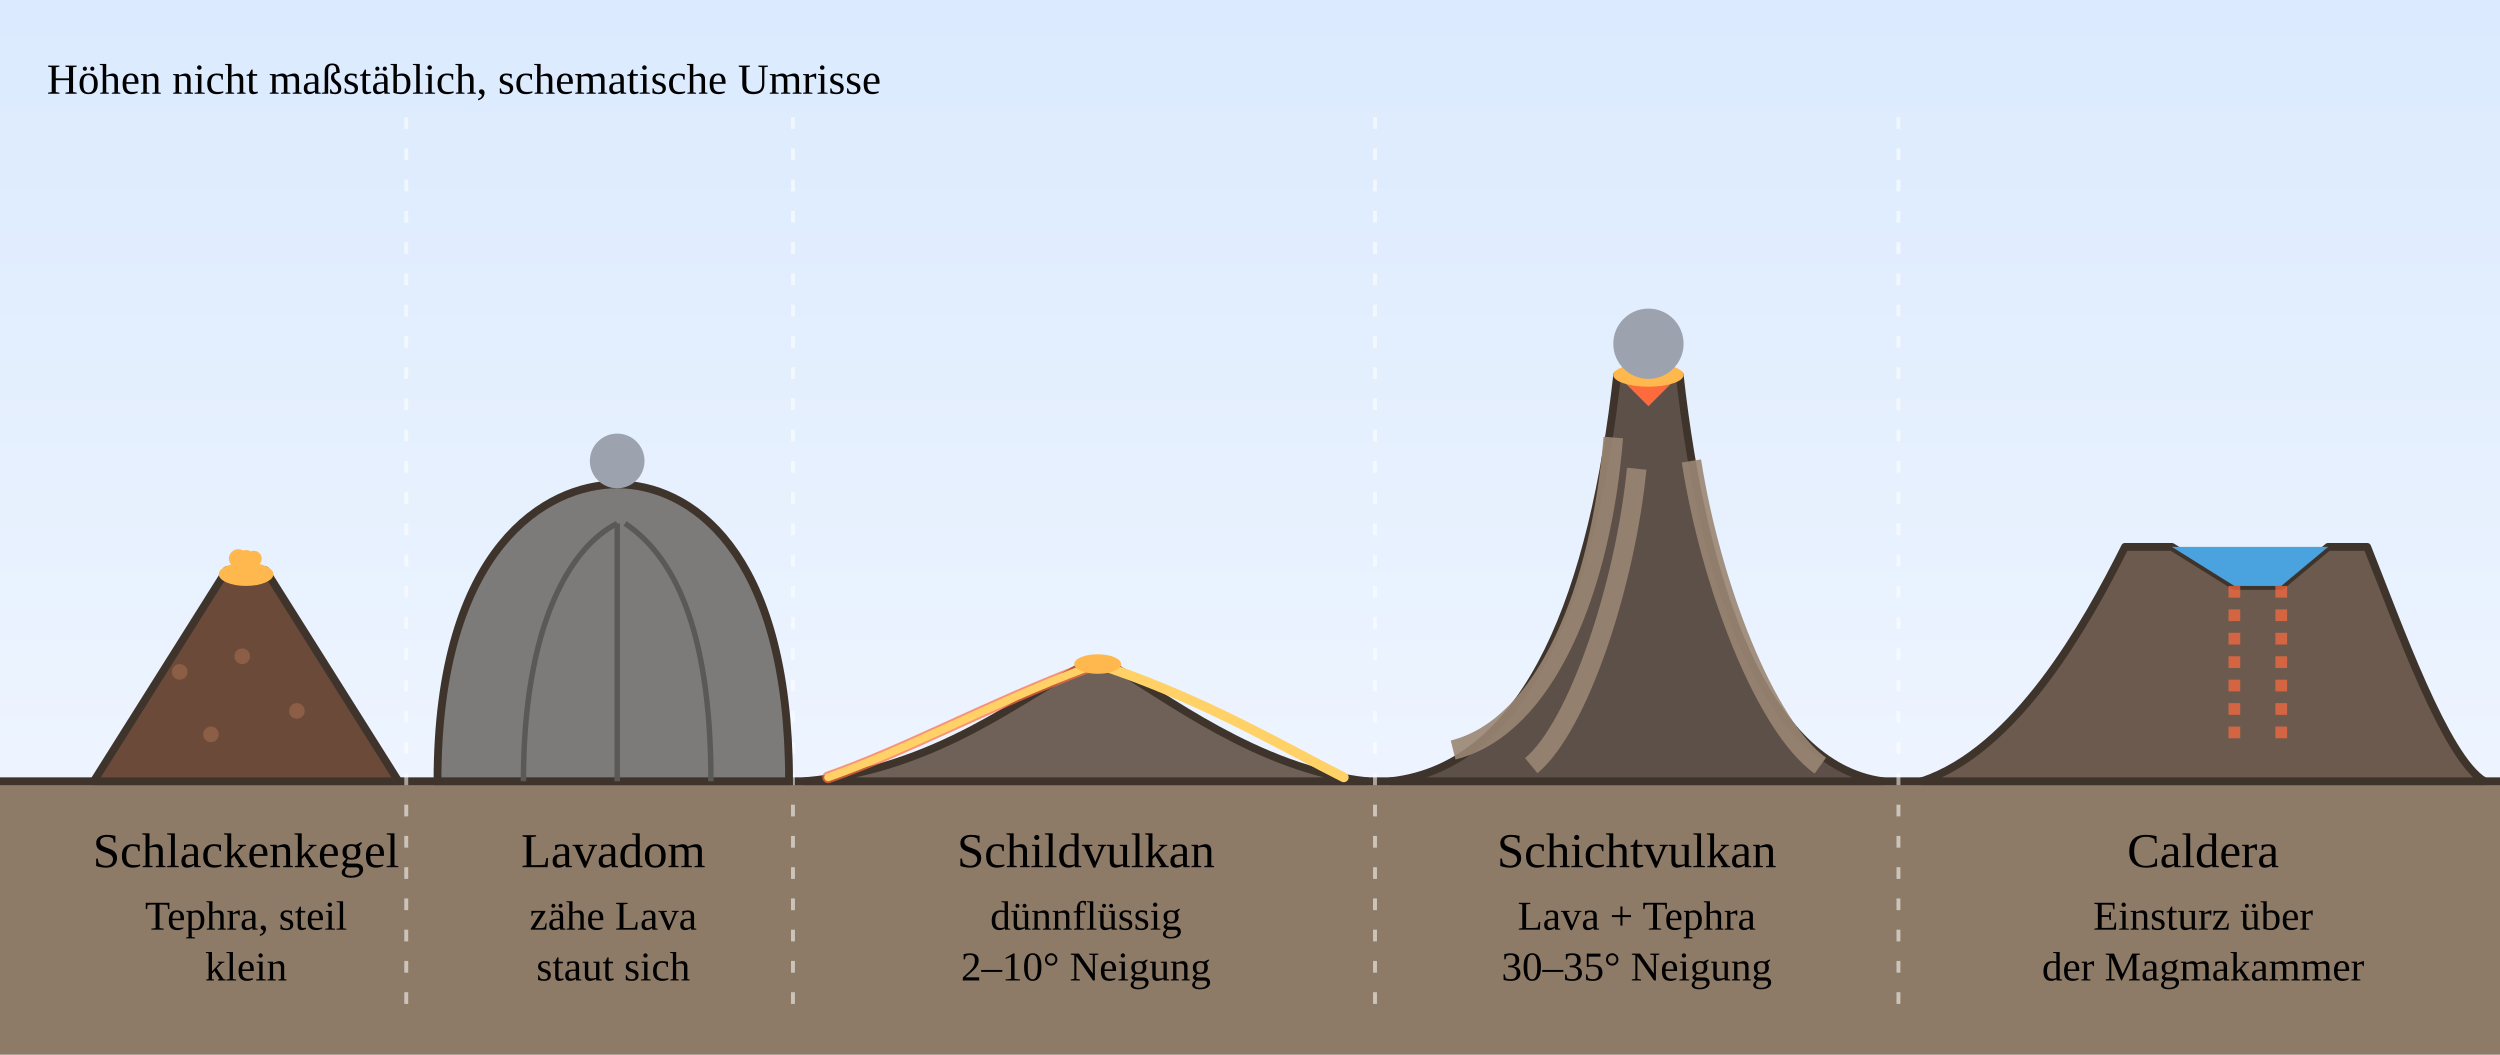
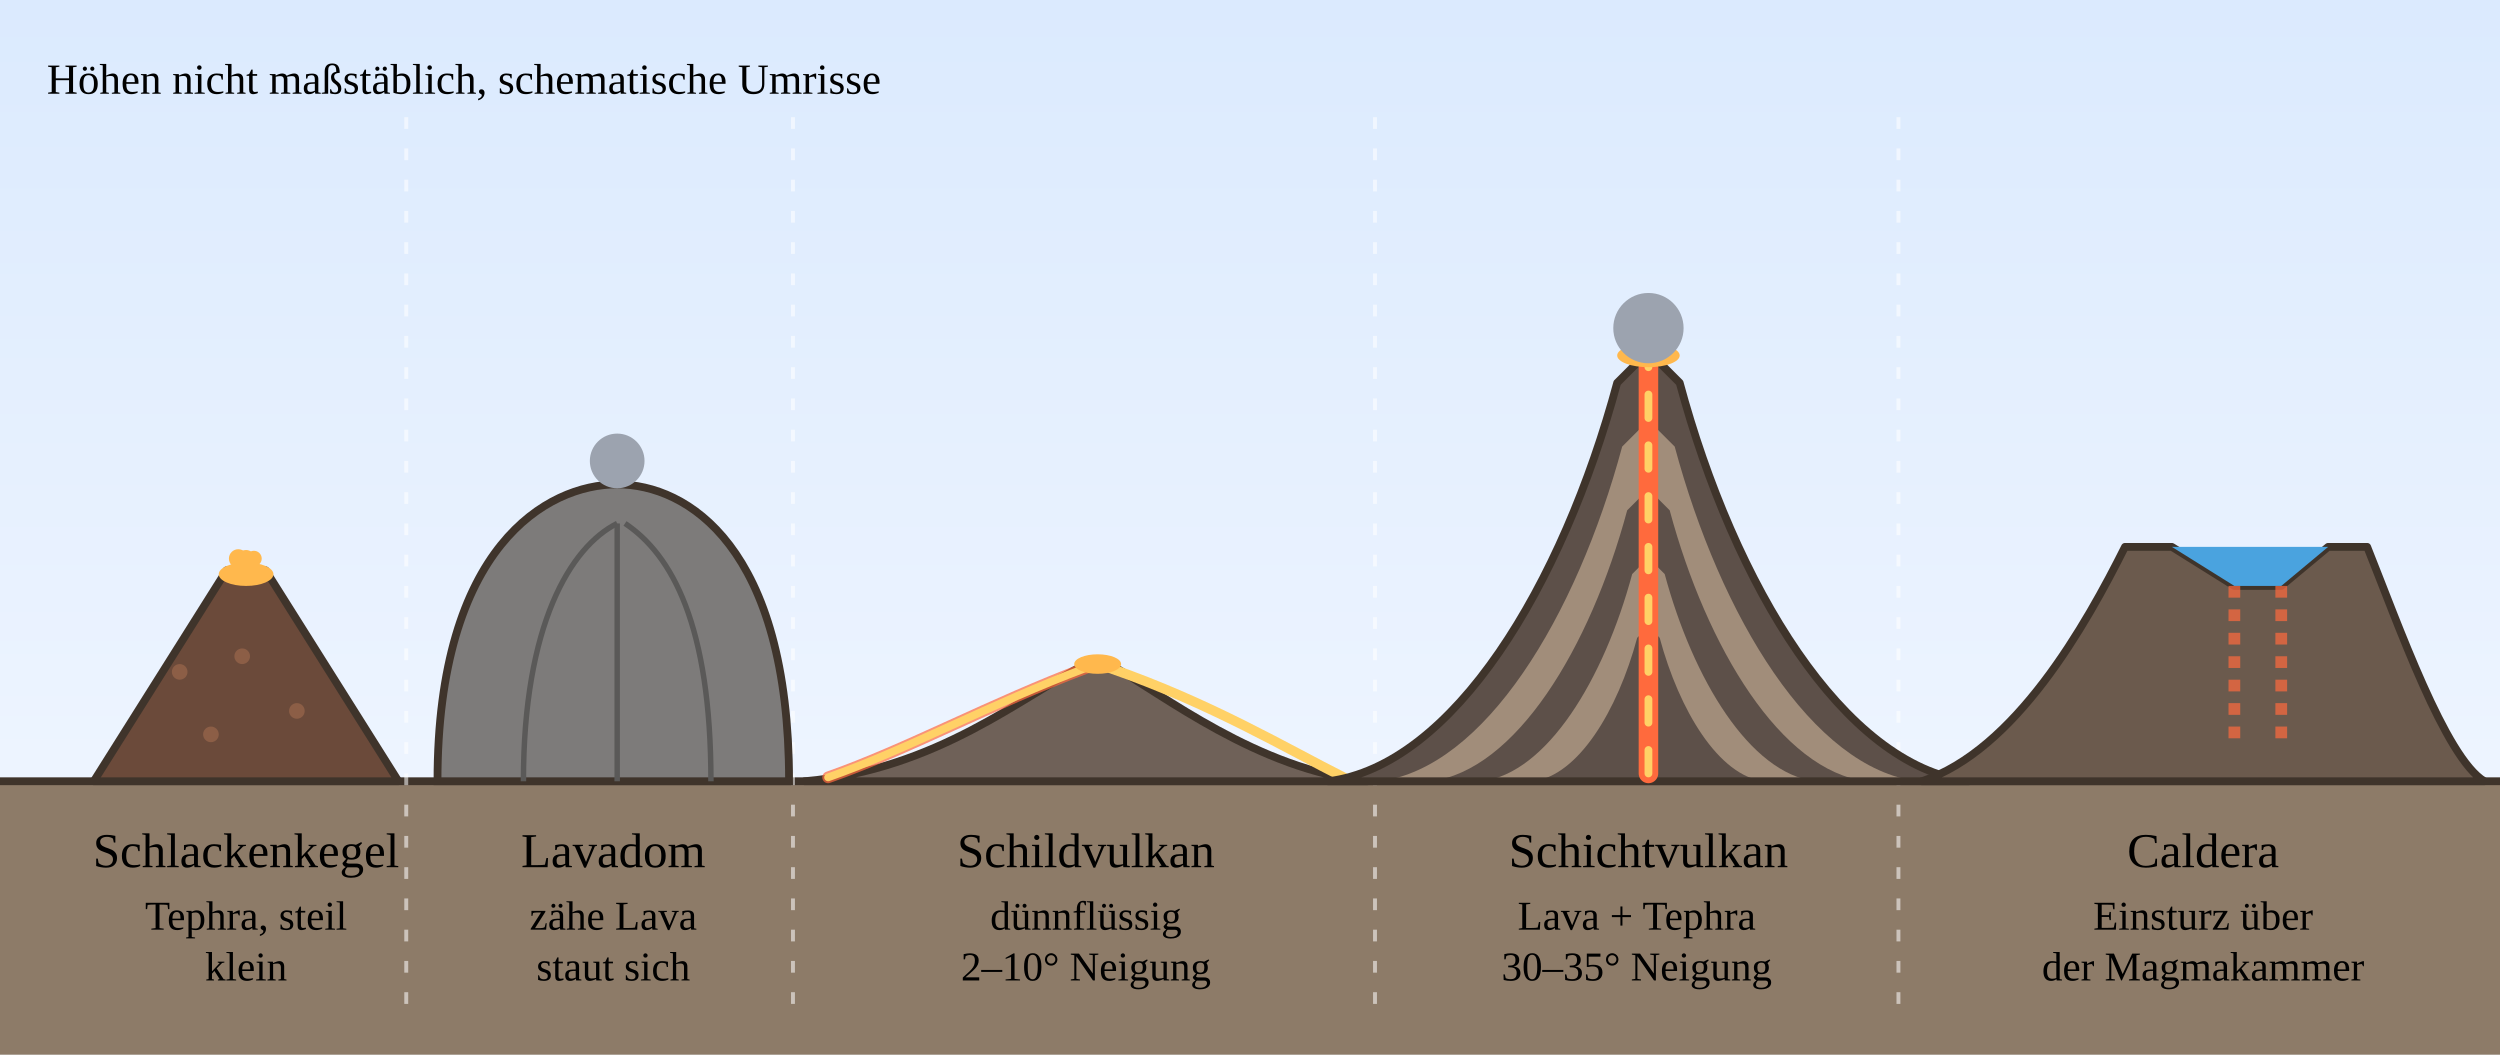
<svg xmlns="http://www.w3.org/2000/svg" viewBox="0 0 640 270" role="img" aria-labelledby="vf-t">
  <defs>
    <linearGradient id="vf-sky" x1="0" y1="0" x2="0" y2="1">
      <stop offset="0" stop-color="#dbeafe" />
      <stop offset="1" stop-color="#f4f8ff" />
    </linearGradient>
  </defs>
  <rect width="640" height="270" fill="url(#vf-sky)" class="sk-sky" />
  <rect y="200" width="640" height="70" fill="#8d7b68" />
  <line x1="0" y1="200" x2="640" y2="200" stroke="#3f342b" stroke-width="2" />
  <g stroke="#fff" stroke-opacity=".55" stroke-dasharray="3 5">
    <line x1="104" y1="30" x2="104" y2="262" />
    <line x1="203" y1="30" x2="203" y2="262" />
    <line x1="352" y1="30" x2="352" y2="262" />
    <line x1="486" y1="30" x2="486" y2="262" />
  </g>
  <path d="M24 200 L58 146 L68 146 L102 200 Z" fill="#6b4a3a" stroke="#3f342b" stroke-width="2" stroke-linejoin="round" />
  <g fill="#8c5e46">
    <circle cx="46" cy="172" r="2" />
    <circle cx="62" cy="168" r="2" />
    <circle cx="76" cy="182" r="2" />
    <circle cx="54" cy="188" r="2" />
  </g>
  <ellipse cx="63" cy="147" rx="7" ry="3" fill="#ffb84d" class="sk-glow" />
  <g fill="#ffb84d">
    <circle class="sk-spark" cx="61" cy="143" r="2.4" style="animation-delay:0s" />
    <circle class="sk-spark" cx="65" cy="143" r="2" style="animation-delay:.8s" />
    <circle class="sk-spark" cx="63" cy="143" r="2.2" style="animation-delay:1.5s" />
  </g>
  <path d="M112 200 C112 140 140 124 158 124 C176 124 202 140 202 200 Z" fill="#7d7b7a" stroke="#3f342b" stroke-width="2" class="sk-pulse" />
  <g fill="none" stroke="#5a5958" stroke-width="1.4">
    <path d="M134 200 C134 160 146 140 158 134" />
    <path d="M158 200 C158 164 158 150 158 134" />
    <path d="M182 200 C182 160 172 142 160 134" />
  </g>
  <g class="sk-ash">
    <circle cx="158" cy="118" r="7" fill="#9ca3af" />
  </g>
  <path d="M206 200 C240 197 262 178 278 170 L284 170 C298 178 322 197 350 200 Z" fill="#6f6158" stroke="#3f342b" stroke-width="2" stroke-linejoin="round" />
  <path class="sk-flow" d="M284 171 C310 180 330 192 344 199" fill="none" stroke="#ffd166" stroke-width="2.5" stroke-linecap="round" />
  <path d="M278 171 C254 180 232 192 212 199" fill="none" stroke="#ff6a3d" stroke-width="3" stroke-linecap="round" opacity=".7" />
  <path class="sk-flow" d="M278 171 C254 180 232 192 212 199" fill="none" stroke="#ffd166" stroke-width="2" stroke-linecap="round" />
  <ellipse cx="281" cy="170" rx="6" ry="2.5" fill="#ffb84d" class="sk-glow" />
-   <path d="M356 200 C392 196 408 150 414 96 L430 96 C436 150 452 196 482 200 Z" fill="#5d5049" stroke="#3f342b" stroke-width="2" stroke-linejoin="round" />
-   <g stroke="#9a8573" stroke-width="5" fill="none" opacity=".9">
-     <path d="M372 192 C396 186 410 150 413 112" />
-     <path d="M392 196 C404 186 416 150 419 120" />
-     <path d="M466 196 C452 186 438 150 433 118" />
+   <defs>
+     <path id="vf-sc" d="M340 200 C372 196 400 150 414 98 L422 90 L430 98 C444 150 472 196 504 200 Z" />
+     <clipPath id="vf-scc">
+       <use href="#vf-sc" />
+     </clipPath>
+   </defs>
+   <g clip-path="url(#vf-scc)">
+     <use href="#vf-sc" fill="#5d5049" />
+     <g transform="translate(422 200) scale(.84,.84) translate(-422 -200)">
+       <use href="#vf-sc" fill="#a18d7a" />
+     </g>
+     <g transform="translate(422 200) scale(.68,.68) translate(-422 -200)">
+       <use href="#vf-sc" fill="#5d5049" />
+     </g>
+     <g transform="translate(422 200) scale(.52,.52) translate(-422 -200)">
+       <use href="#vf-sc" fill="#a18d7a" />
+     </g>
+     <g transform="translate(422 200) scale(.36,.36) translate(-422 -200)">
+       <use href="#vf-sc" fill="#5d5049" />
+     </g>
  </g>
-   <path d="M414 96 L422 104 L430 96" fill="#ff6a3d" />
-   <ellipse cx="422" cy="96" rx="9" ry="3" fill="#ffb84d" class="sk-glow" />
+   <use href="#vf-sc" fill="none" stroke="#3f342b" stroke-width="2" stroke-linejoin="round" />
+   <path d="M422 198 L422 94" stroke="#ff6a3d" stroke-width="5" stroke-linecap="round" />
+   <path class="sk-flow sk-flow-up" d="M422 198 L422 94" stroke="#ffd166" stroke-width="2" stroke-dasharray="6 7" stroke-linecap="round" fill="none" />
+   <ellipse cx="422" cy="91" rx="8" ry="3" fill="#ffb84d" class="sk-glow" />
  <g class="sk-ash">
-     <circle cx="422" cy="88" r="9" fill="#9ca3af" />
+     <circle cx="422" cy="84" r="9" fill="#9ca3af" />
  </g>
  <g class="sk-ash" style="animation-delay:2.5s">
-     <circle cx="422" cy="88" r="8" fill="#9ca3af" />
+     <circle cx="422" cy="84" r="8" fill="#9ca3af" />
  </g>
  <path d="M492 200 C516 192 534 160 544 140 L556 140 L572 150 L584 150 L596 140 L606 140 C614 160 626 194 636 200 Z" fill="#6b5a4d" stroke="#3f342b" stroke-width="2" stroke-linejoin="round" />
  <path d="M556 140 L572 150 L584 150 L596 140 Z" fill="#4aa3df" class="sk-lake" />
  <path d="M572 150 L572 190 M584 150 L584 190" stroke="#ff6a3d" stroke-width="3" stroke-dasharray="3 3" opacity=".7" />
  <g class="sk-t" text-anchor="middle" style="font-size:12.5px">
    <text x="63" y="222">Schlackenkegel</text>
    <text x="157" y="222">Lavadom</text>
    <text x="278" y="222">Schildvulkan</text>
-     <text x="419" y="222">Schichtvulkan</text>
+     <text x="422" y="222">Schichtvulkan</text>
    <text x="564" y="222">Caldera</text>
  </g>
  <g class="sk-s" text-anchor="middle" style="font-size:10.5px">
    <text x="63" y="238">Tephra, steil</text>
    <text x="63" y="251">klein</text>
    <text x="157" y="238">zähe Lava</text>
    <text x="157" y="251">staut sich</text>
    <text x="278" y="238">dünnflüssig</text>
    <text x="278" y="251">2–10° Neigung</text>
    <text x="419" y="238">Lava + Tephra</text>
    <text x="419" y="251">30–35° Neigung</text>
    <text x="564" y="238">Einsturz über</text>
    <text x="564" y="251">der Magmakammer</text>
  </g>
  <text class="sk-s" x="12" y="24" style="font-size:11px">Höhen nicht maßstäblich, schematische Umrisse</text>
</svg>
